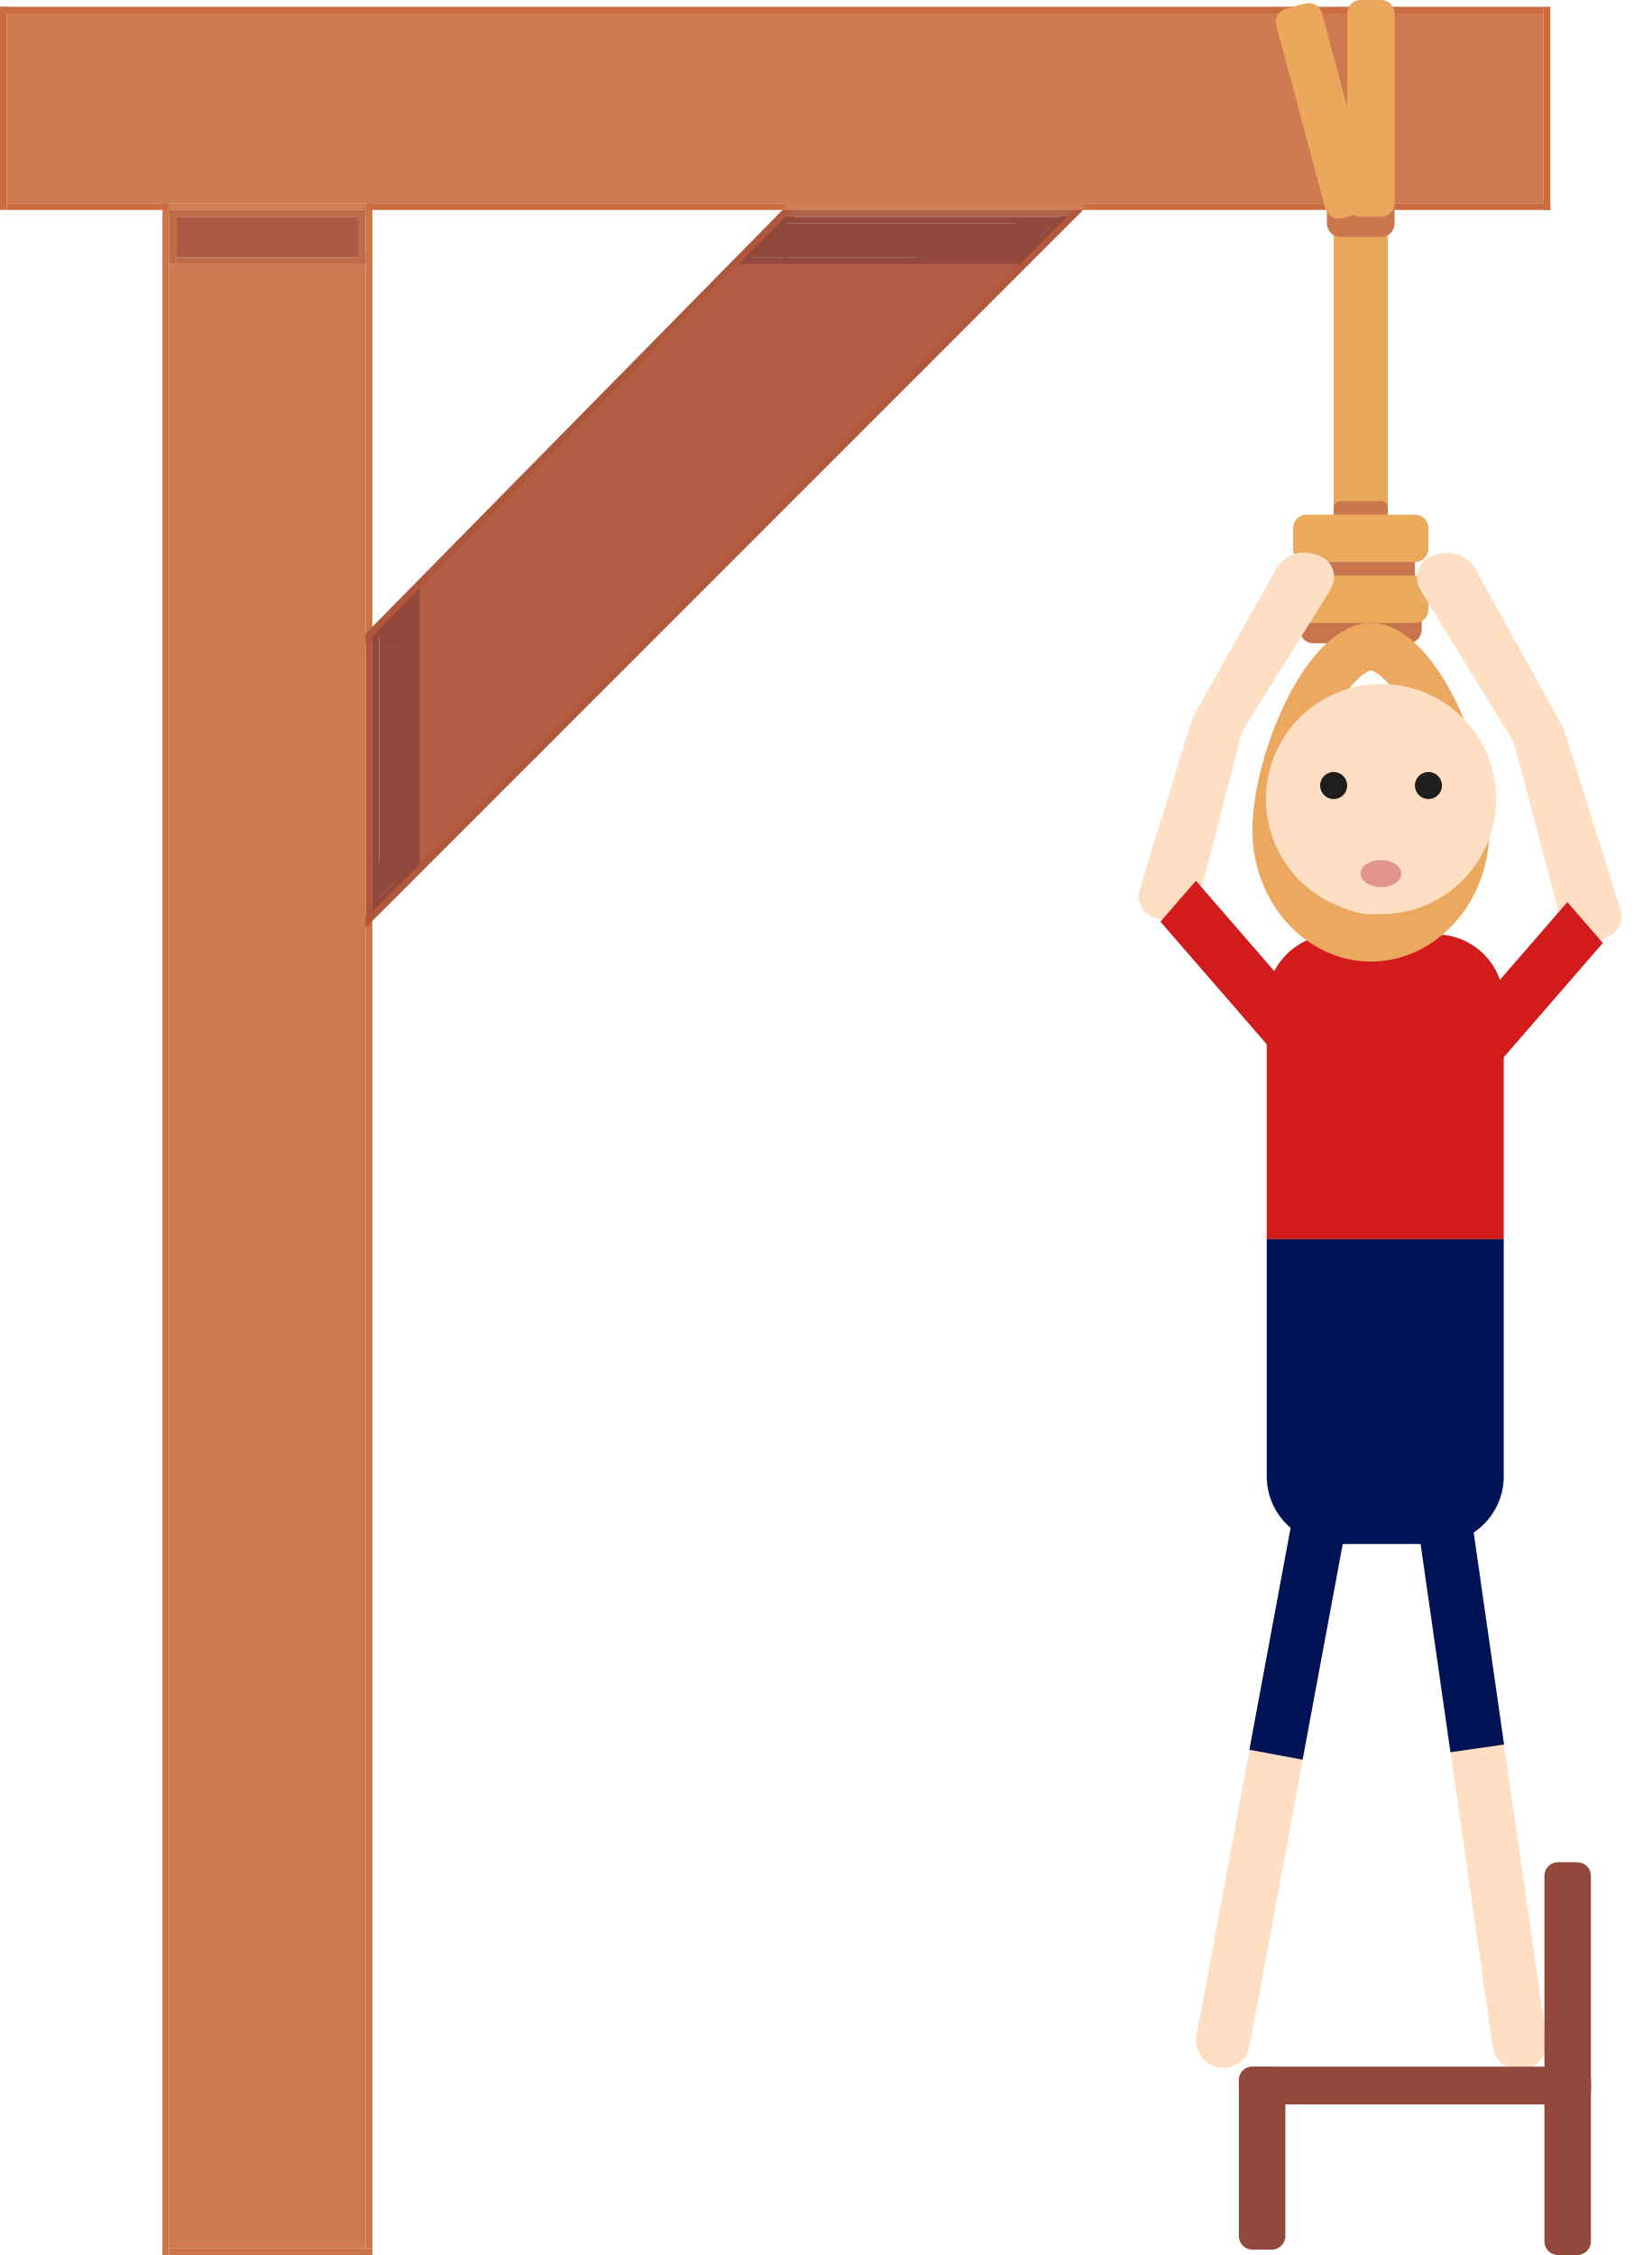
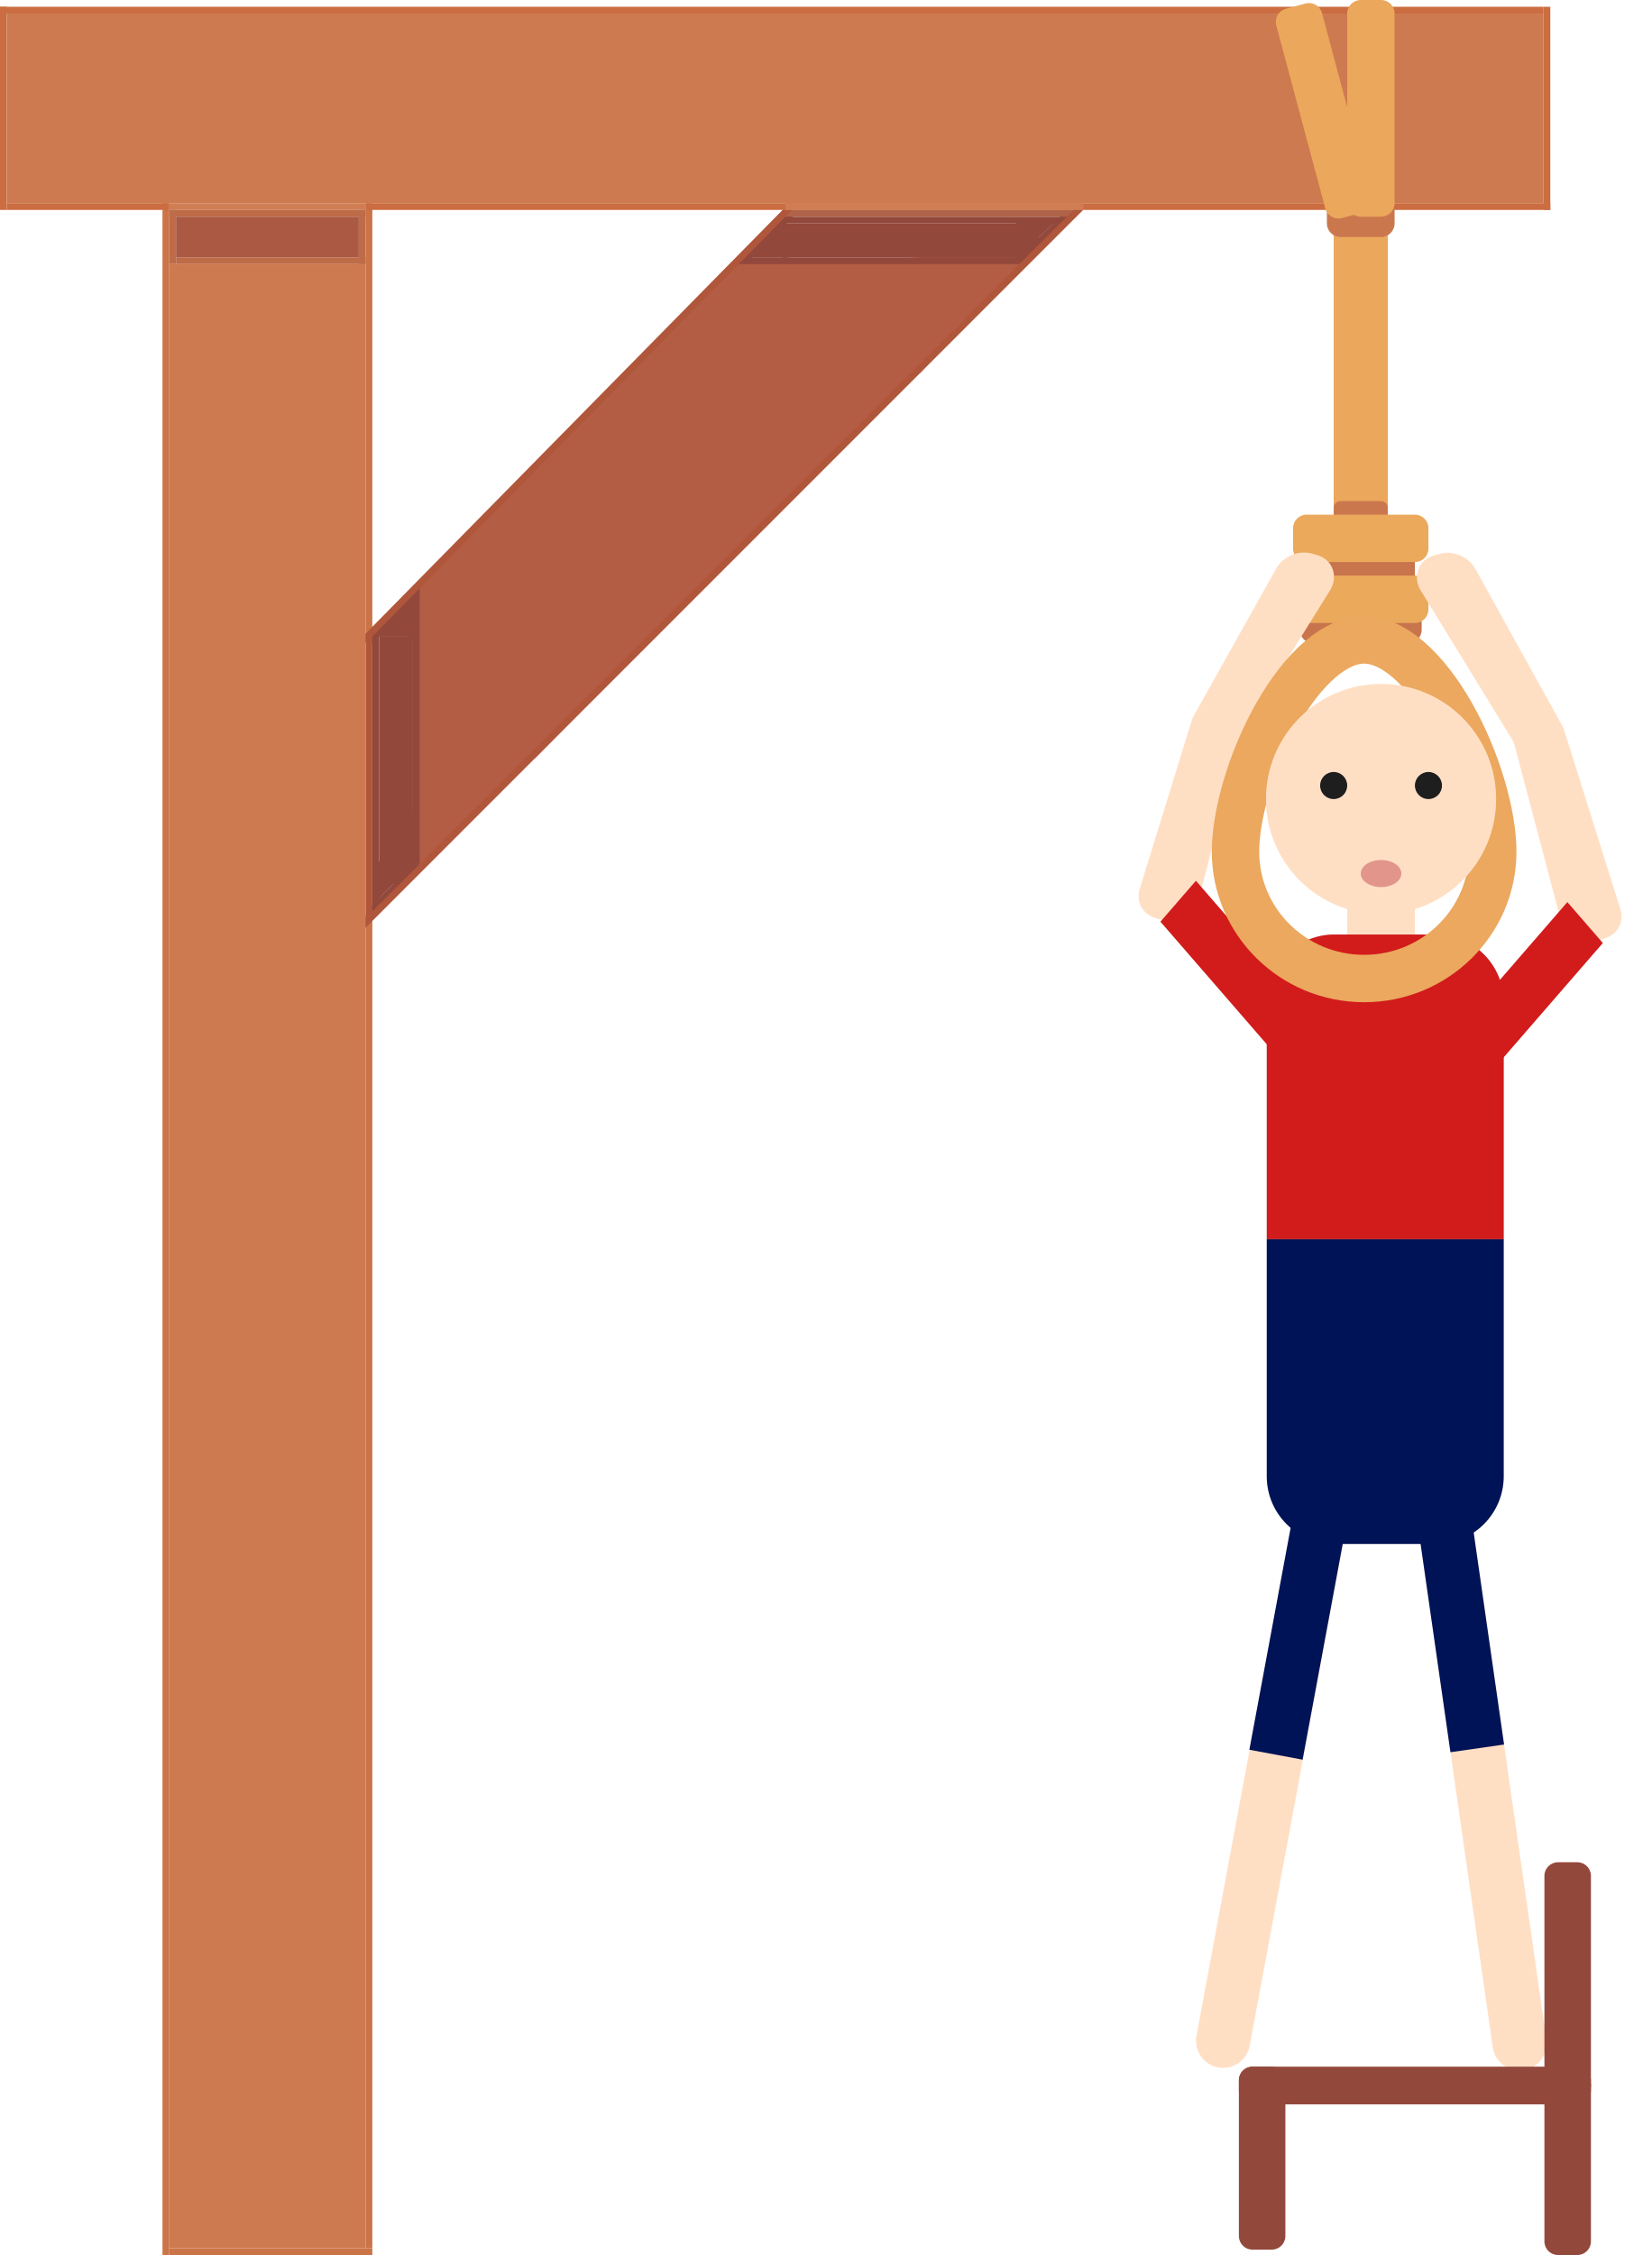
<svg xmlns="http://www.w3.org/2000/svg" width="244" height="333" viewBox="0 0 244 333" fill="none">
  <path d="M72.225 96.52C70.894 100.491 69.534 104.499 68.87 108.646C68.595 110.367 68.445 112.13 68.391 113.874C68.387 113.99 68.417 114.384 68.231 114.431C68.005 114.488 68.055 112.456 68.054 112.428C67.902 108.36 66.199 104.746 65.01 100.922C64.642 99.74 63.546 97.345 65.001 96.43C65.858 95.892 66.609 99.661 66.669 99.934C67.495 103.653 67.648 107.453 67.743 111.251C67.754 111.694 67.752 113.024 67.752 112.58C67.752 110.89 67.52 109.21 67.219 107.55C66.522 103.7 64.706 99.618 65.063 95.64C65.082 95.429 65.786 93.853 65.826 94.239C66.117 97.037 65.817 99.997 65.835 102.808C65.847 104.623 66.427 110.03 66.474 108.215C66.548 105.334 66.267 102.484 66.172 99.61C66.132 98.386 65.436 92.984 67.433 92.478" stroke="#B35D44" stroke-width="3" stroke-linecap="round" />
-   <path d="M64.951 87.839C65.44 88.936 65.527 90.083 65.588 91.274C65.625 91.992 65.591 92.637 65.477 93.339C65.196 95.07 65.531 96.921 65.62 98.654C65.675 99.735 65.661 100.814 65.674 101.895C65.685 102.774 65.769 103.663 65.711 104.541C65.692 104.846 65.569 105.059 65.463 104.625C65.188 103.498 65.124 102.311 64.912 101.17C64.623 99.62 64.278 98.085 64.112 96.514C63.985 95.321 63.96 94.122 63.974 92.923C63.982 92.287 64.056 91.304 64.449 90.754C64.703 90.398 64.805 89.899 64.889 89.464C64.934 89.228 64.894 87.147 64.643 87.162C64.503 87.171 64.756 90.037 64.734 90.378C64.705 90.838 64.606 91.289 64.594 91.751C64.579 92.365 64.591 92.98 64.591 93.593C64.591 96 64.424 98.382 64.591 100.788C64.652 101.659 64.643 102.529 64.643 103.402C64.643 104.524 64.678 105.653 64.62 106.774C64.572 107.72 64.4 108.643 64.229 109.573C64.098 110.283 63.836 110.973 63.78 111.695C63.713 112.563 63.761 113.402 63.769 114.269C63.778 115.32 63.79 116.315 63.963 117.357C64.048 117.869 64.077 118.361 64.077 118.878C64.077 119.858 64.132 116.914 64.283 115.946C64.617 113.798 65.231 111.711 65.454 109.544C65.817 106.022 65.827 102.474 66.237 98.954C66.546 96.303 67.334 93.709 67.368 91.026C67.375 90.488 67.274 89.731 67.62 89.265C67.663 89.206 67.714 89.188 67.751 89.273C68.039 89.939 68.05 90.851 68.094 91.552C68.301 94.876 67.906 98.182 67.743 101.496C67.648 103.406 67.628 105.338 67.728 107.248C67.743 107.534 67.763 107.82 67.777 108.107C67.789 108.35 67.76 107.619 67.751 107.375C67.674 105.315 67.634 103.256 67.5 101.198C67.37 99.203 67.177 97.147 67.357 95.146C67.42 94.439 67.732 93.565 68.46 93.299C69.394 92.956 69.689 94.165 69.797 94.84C69.992 96.063 70.002 97.332 70.008 98.567C70.018 100.537 69.939 102.505 69.654 104.454C69.533 105.281 69.44 106.16 69.254 106.976C69.025 107.98 69.853 105.004 70.225 104.044C71.015 102.005 72.117 100.132 73.251 98.275C73.535 97.809 73.82 97.346 74.082 96.867C74.256 96.55 74.408 96.207 74.636 95.924C75.004 95.47 75.061 96.856 75.073 96.93C75.608 100.06 76.077 103.213 76.385 106.374C76.484 107.393 76.697 108.519 76.622 109.552C76.601 109.838 76.584 109.028 76.585 109.017C76.679 107.063 77.486 104.644 76.133 102.951C75.808 102.544 75.45 102.759 75.099 103.02C73.885 103.923 72.745 104.934 71.556 105.871C70.87 106.413 70.173 106.973 69.662 107.696C69.508 107.915 69.111 108.363 69.111 108.653C69.111 108.941 69.606 108.331 69.757 108.086C70.583 106.739 71.175 105.266 72.042 103.94C73.141 102.259 74.492 100.824 76.053 99.579C76.104 99.539 77.566 98.316 77.516 98.284C77.403 98.211 77.288 98.43 77.19 98.524C76.726 98.967 76.385 99.526 76.05 100.071C75.215 101.431 74.409 102.794 73.391 104.026C72.647 104.926 71.864 105.884 70.996 106.667C70.795 106.848 70.579 107.018 70.345 107.155C70.154 107.267 70.061 107.289 70.202 107.057C71.373 105.131 72.707 103.198 74.185 101.499C74.564 101.063 75.002 100.605 75.27 100.085C75.547 99.55 74.666 100.22 74.602 100.279C73.474 101.308 72.757 102.635 72.185 104.038C71.74 105.129 71.194 106.191 70.797 107.3C70.738 107.462 70.35 108.448 70.737 108.485C71.442 108.553 72.234 107.885 72.802 107.566C73.979 106.905 75.135 106.571 76.482 106.534C77.108 106.516 77.735 106.528 78.362 106.525C78.931 106.522 79.579 106.574 80.133 106.398C80.561 106.261 80.533 105.874 80.533 105.498C80.533 105.02 80.454 105.801 80.424 105.9C79.762 108.092 77.477 109.303 75.362 109.625C74.93 109.69 74.216 109.837 73.802 109.616C73.71 109.567 73.51 109.323 73.476 109.486C73.337 110.151 72.954 110.807 72.665 111.418C72.558 111.643 72.473 111.883 72.385 112.117C72.339 112.24 72.254 112.619 72.254 112.487C72.254 112.031 72.437 111.557 72.539 111.12C72.818 109.928 72.965 108.785 73.71 107.774C74.447 106.776 75.384 105.873 76.344 105.099C76.995 104.575 77.662 103.995 78.39 103.581C78.674 103.42 78.72 103.454 78.73 103.789C78.754 104.573 78.476 105.301 78.121 105.987C77.262 107.649 75.798 108.816 74.745 110.33C74.578 110.571 74.822 109.916 74.833 109.888C75.143 109.114 75.355 108.292 75.773 107.566C76.433 106.42 77.702 105.47 78.984 105.154C79.521 105.022 79.254 105.837 79.201 106.129C79.004 107.221 78.696 108.447 78.076 109.382C77.754 109.866 77.268 110.195 76.733 110.394C76.414 110.512 76.054 110.541 75.75 110.7C75.364 110.903 75.289 111.477 74.927 111.73C74.606 111.955 74.175 111.999 73.836 112.221C72.368 113.185 70.791 113.972 69.191 114.685C68.842 114.841 68.456 115.031 68.08 115.104C67.891 115.141 67.94 115.029 67.997 114.893C68.383 113.981 69.165 113.232 69.888 112.586C70.368 112.157 70.923 111.893 71.474 111.577C71.911 111.326 72.191 111.015 72.511 110.625C73.309 109.65 74.176 108.889 75.339 108.399" stroke="#B35D44" stroke-width="3" stroke-linecap="round" />
+   <path d="M64.951 87.839C65.439 88.936 65.527 90.083 65.588 91.274C65.625 91.992 65.591 92.637 65.477 93.339C65.196 95.07 65.531 96.921 65.62 98.654C65.675 99.735 65.661 100.814 65.674 101.895C65.685 102.774 65.769 103.663 65.711 104.541C65.691 104.846 65.569 105.059 65.463 104.625C65.188 103.498 65.124 102.311 64.911 101.17C64.623 99.62 64.278 98.085 64.112 96.514C63.985 95.321 63.96 94.122 63.974 92.923C63.982 92.287 64.056 91.304 64.449 90.754C64.702 90.398 64.805 89.899 64.889 89.464C64.934 89.228 64.894 87.147 64.643 87.162C64.502 87.171 64.756 90.037 64.734 90.378C64.705 90.838 64.606 91.289 64.594 91.751C64.579 92.365 64.591 92.98 64.591 93.593C64.591 96 64.424 98.382 64.591 100.788C64.652 101.659 64.643 102.529 64.643 103.402C64.643 104.524 64.678 105.653 64.62 106.774C64.571 107.72 64.399 108.643 64.229 109.573C64.098 110.283 63.836 110.973 63.78 111.695C63.713 112.563 63.761 113.402 63.769 114.269C63.778 115.32 63.79 116.315 63.963 117.357C64.048 117.869 64.077 118.361 64.077 118.878C64.077 119.858 64.132 116.914 64.283 115.946C64.617 113.798 65.231 111.711 65.454 109.544C65.817 106.022 65.827 102.474 66.237 98.954C66.546 96.303 67.334 93.709 67.368 91.026C67.375 90.488 67.274 89.731 67.62 89.265C67.663 89.206 67.714 89.188 67.751 89.273C68.039 89.939 68.05 90.851 68.094 91.552C68.301 94.876 67.906 98.182 67.743 101.496C67.648 103.406 67.628 105.338 67.728 107.248C67.743 107.534 67.763 107.82 67.777 108.107C67.789 108.35 67.76 107.619 67.751 107.375C67.674 105.315 67.634 103.256 67.5 101.198C67.37 99.203 67.177 97.147 67.357 95.146C67.42 94.439 67.732 93.565 68.46 93.299C69.394 92.956 69.689 94.165 69.797 94.84C69.992 96.063 70.001 97.332 70.008 98.567C70.018 100.537 69.939 102.505 69.654 104.454C69.533 105.281 69.44 106.16 69.254 106.976C69.025 107.98 69.853 105.004 70.225 104.044C71.015 102.005 72.117 100.132 73.251 98.275C73.535 97.809 73.82 97.346 74.082 96.867C74.255 96.55 74.408 96.207 74.636 95.924C75.004 95.47 75.061 96.856 75.073 96.93C75.608 100.06 76.077 103.213 76.385 106.374C76.484 107.393 76.697 108.519 76.622 109.552C76.601 109.838 76.584 109.028 76.584 109.017C76.679 107.063 77.486 104.644 76.133 102.951C75.808 102.544 75.45 102.759 75.099 103.02C73.885 103.923 72.745 104.934 71.556 105.871C70.87 106.413 70.173 106.973 69.662 107.696C69.508 107.915 69.111 108.363 69.111 108.653C69.111 108.941 69.606 108.331 69.757 108.086C70.583 106.739 71.175 105.266 72.042 103.94C73.141 102.259 74.492 100.824 76.053 99.579C76.104 99.539 77.566 98.316 77.516 98.284C77.403 98.211 77.288 98.43 77.19 98.524C76.726 98.967 76.385 99.526 76.05 100.071C75.215 101.431 74.409 102.794 73.391 104.026C72.647 104.926 71.864 105.884 70.996 106.667C70.795 106.848 70.579 107.018 70.345 107.155C70.154 107.267 70.061 107.289 70.202 107.057C71.373 105.131 72.707 103.198 74.185 101.499C74.564 101.063 75.001 100.605 75.27 100.085C75.547 99.55 74.666 100.22 74.602 100.279C73.474 101.308 72.757 102.635 72.185 104.038C71.74 105.129 71.194 106.191 70.796 107.3C70.738 107.462 70.35 108.448 70.737 108.485C71.442 108.553 72.234 107.885 72.802 107.566C73.979 106.905 75.135 106.571 76.482 106.534C77.108 106.516 77.735 106.528 78.361 106.525C78.931 106.522 79.579 106.574 80.133 106.398C80.561 106.261 80.533 105.874 80.533 105.498C80.533 105.02 80.454 105.801 80.424 105.9C79.762 108.092 77.477 109.303 75.362 109.625C74.93 109.69 74.216 109.837 73.802 109.616C73.71 109.567 73.51 109.323 73.476 109.486C73.337 110.151 72.954 110.807 72.665 111.418C72.558 111.643 72.473 111.883 72.385 112.117C72.339 112.24 72.254 112.619 72.254 112.487C72.254 112.031 72.437 111.557 72.539 111.12C72.818 109.928 72.965 108.785 73.71 107.774C74.447 106.776 75.384 105.873 76.344 105.099C76.995 104.575 77.662 103.995 78.39 103.581C78.674 103.42 78.72 103.454 78.73 103.789C78.754 104.573 78.476 105.301 78.121 105.987C77.262 107.649 75.798 108.816 74.745 110.33C74.578 110.571 74.822 109.916 74.833 109.888C75.143 109.114 75.355 108.292 75.773 107.566C76.433 106.42 77.702 105.47 78.984 105.154C79.521 105.022 79.254 105.837 79.201 106.129C79.004 107.221 78.696 108.447 78.076 109.382C77.754 109.866 77.268 110.195 76.733 110.394C76.414 110.512 76.054 110.541 75.75 110.7C75.364 110.903 75.289 111.477 74.927 111.73C74.606 111.955 74.175 111.999 73.836 112.221C72.368 113.185 70.791 113.972 69.191 114.685C68.842 114.841 68.456 115.031 68.08 115.104C67.891 115.141 67.939 115.029 67.997 114.893C68.383 113.981 69.165 113.232 69.888 112.586C70.368 112.157 70.923 111.893 71.474 111.577C71.911 111.326 72.191 111.015 72.511 110.625C73.309 109.65 74.176 108.889 75.339 108.399" stroke="#B35D44" stroke-width="3" stroke-linecap="round" />
  <path d="M75.493 109.908C75.371 109.578 73.403 110.67 73.242 110.75C72.164 111.282 71.019 111.704 69.962 112.274C69.5 112.523 68.855 112.89 68.64 113.41C68.544 113.641 68.69 113.585 68.831 113.471C69.605 112.844 70.144 111.808 70.431 110.868C70.987 109.044 70.709 107.073 71.254 105.247C71.259 105.229 71.275 105.087 71.248 105.218C71.197 105.469 71.183 105.733 71.151 105.987C70.974 107.394 70.893 108.79 70.865 110.209C70.848 111.068 70.819 111.923 70.608 112.759C70.519 113.112 70.467 113.568 70.197 113.832C70.071 113.955 69.966 114.02 69.791 114.02C69.563 114.02 69.703 113.311 69.717 113.199C69.826 112.317 70.041 111.351 70.451 110.559C70.554 110.359 70.744 110.171 70.814 109.96" stroke="#B35D44" stroke-width="3" stroke-linecap="round" />
  <path d="M67.523 111.209C67.523 112.8 67.418 114.329 66.997 115.871C66.811 116.551 66.568 117.214 66.426 117.906C66.324 118.398 66.295 118.901 66.237 119.399C66.187 119.829 66.134 121.021 65.543 121.154C64.872 121.305 65.087 122.282 64.683 122.701C64.609 122.777 64.064 123.156 64.163 122.84C64.414 122.034 64.92 121.38 65.469 120.76C67.27 118.724 69.2 116.818 71.102 114.876C72.519 113.43 73.854 112.062 75.773 111.322C76.459 111.058 77.178 110.887 77.859 110.614C77.988 110.562 78.345 110.451 78.37 110.273C78.433 109.824 77.34 110.015 77.127 110.059C75.744 110.341 74.761 111.622 74.116 112.8C73.643 113.664 73.351 114.573 72.562 115.211C72.136 115.556 71.694 115.876 71.276 116.232C70.741 116.69 70.367 117.323 69.865 117.82C69.25 118.428 68.419 118.553 67.677 118.924C67.14 119.193 66.687 119.679 66.288 120.121C65.969 120.476 65.572 120.801 65.323 121.214C65.168 121.472 64.995 121.822 64.746 122.004C64.488 122.192 64.451 122.29 64.334 122.585C64.264 122.762 64.129 123.087 64.129 123.285C64.129 123.377 64.318 123.76 64.437 123.69C64.594 123.598 64.734 123.269 64.849 123.129C65.179 122.725 65.552 122.438 65.977 122.143C66.71 121.634 67.514 121.277 68.04 120.52C68.577 119.748 69.162 119.166 69.917 118.612C71.052 117.779 72.054 116.729 72.931 115.631C73.391 115.054 73.997 114.624 74.485 114.075C74.757 113.769 74.958 113.391 75.276 113.135C75.448 112.997 75.686 112.929 75.842 112.782C76.059 112.579 76.151 112.321 76.293 112.062C76.422 111.827 76.634 111.59 76.673 111.313C76.691 111.188 76.666 111.263 76.613 111.322C76.402 111.559 76.145 111.759 75.89 111.944C74.865 112.685 73.685 113.164 72.662 113.919C71.444 114.818 70.261 115.745 69.088 116.704C68.426 117.245 67.747 117.842 67.203 118.508C66.688 119.139 66.254 119.832 65.723 120.445C65.346 120.881 64.913 121.289 64.594 121.773C64.453 121.987 64.309 122.217 64.129 122.4C63.911 122.621 63.681 122.847 63.626 123.169C63.572 123.484 63.614 123.839 63.614 124.158C63.614 124.341 63.586 124.724 63.434 124.846C63.263 124.985 63.125 125.226 62.957 125.378C62.776 125.544 62.698 125.73 62.557 125.913C62.472 126.024 62.347 126.1 62.278 126.223C62.162 126.428 62.116 126.068 62.1 125.983C62.016 125.521 62.052 124.978 62.075 124.508C62.087 124.253 62.13 123.996 62.175 123.745C62.265 123.232 62.226 122.698 62.226 122.18C62.226 121.717 62.199 121.244 62.289 120.787C62.354 120.456 62.441 120.135 62.472 119.798C62.536 119.095 62.535 118.397 62.535 117.692C62.535 116.935 62.535 116.177 62.535 115.42C62.535 114.354 62.642 113.292 62.637 112.227C62.632 110.95 62.529 109.677 62.546 108.399C62.556 107.614 62.61 106.83 62.575 106.045C62.532 105.089 62.555 104.151 62.583 103.197C62.608 102.351 62.648 101.509 62.689 100.664C62.795 98.479 62.798 96.317 62.637 94.131C62.584 93.399 62.559 92.652 62.472 91.922C62.413 91.43 62.175 91.003 62.175 90.491C62.175 89.797 62.09 89.151 62.226 88.464" stroke="#B35D44" stroke-width="3" stroke-linecap="round" />
  <path d="M109.638 39.641C109.971 39.641 110.281 39.805 110.598 39.89C111.486 40.129 112.368 40.311 113.289 40.318C115.684 40.337 118.072 40.221 120.465 40.214C122.688 40.207 124.902 39.965 127.122 39.89C128.679 39.837 130.244 39.703 131.801 39.693C133.988 39.68 136.16 39.381 138.344 39.381C140.268 39.381 142.23 39.345 144.143 39.109C145.35 38.961 146.583 38.821 147.794 38.757C147.862 38.753 147.995 38.653 148 38.768C148.006 38.929 147.916 39.051 147.834 39.184C147.483 39.755 146.828 40.24 146.343 40.682C145.913 41.074 145.397 41.289 144.937 41.631C144.547 41.921 144.185 42.257 143.8 42.556C142.915 43.245 141.985 43.864 141.106 44.563C140.363 45.154 139.834 45.831 139.306 46.619C138.53 47.777 137.663 48.972 136.664 49.941C135.552 51.019 134.131 51.604 133.164 52.839C132.648 53.497 132.386 54.367 131.984 55.097C131.628 55.743 131.218 56.345 130.567 56.711C130.136 56.953 129.65 57.162 129.182 57.315C129.093 57.344 128.338 57.65 128.702 57.65C129.75 57.65 130.652 56.427 131.276 55.736C132.973 53.855 134.839 52.304 136.927 50.896C137.239 50.685 137.578 50.495 137.872 50.257C138.074 50.093 138.265 49.926 138.438 49.73C138.748 49.38 138.891 48.92 139.161 48.539C139.739 47.719 140.526 46.998 141.266 46.327C141.595 46.028 141.89 45.684 142.269 45.448C142.633 45.22 143.006 45.009 143.343 44.739C144.075 44.153 144.488 43.396 144.709 42.504" stroke="#B35D44" stroke-width="3" stroke-linecap="round" />
-   <path d="M144.143 39.641C143.406 40.387 142.529 40.988 141.755 41.694C140.424 42.907 139.201 44.191 138.112 45.633C136.915 47.217 135.878 48.954 134.475 50.369C133.528 51.325 132.379 52.156 131.07 52.503C130.846 52.563 129.75 52.852 129.55 52.549C129.448 52.394 129.968 51.865 130.042 51.786C130.623 51.159 131.233 50.559 131.83 49.947C132.614 49.143 133.356 48.282 134.027 47.379C134.394 46.885 134.71 46.283 135.172 45.87C135.186 45.858 135.342 45.7 135.327 45.829C135.279 46.237 135.013 46.679 134.841 47.038C134.026 48.739 133.216 50.452 132.327 52.116C131.572 53.529 130.703 54.834 129.519 55.915C128.703 56.66 127.789 57.29 126.899 57.939C126.496 58.233 126.115 58.546 125.725 58.853C125.642 58.918 125.841 58.676 125.902 58.59C126.141 58.253 126.36 57.902 126.593 57.561C128.609 54.613 130.388 51.471 132.873 48.883C135.458 46.19 138.546 44.075 141.552 41.905C141.587 41.88 142.447 41.291 142.36 41.174C142.227 40.993 141.286 41.721 141.212 41.775C140.105 42.584 139.171 43.581 138.235 44.58C137.172 45.715 136.146 46.889 135.127 48.065C133.755 49.646 132.355 51.369 130.582 52.509C130.473 52.579 129.892 53.018 129.984 52.642C130.267 51.5 130.739 50.372 131.161 49.279C131.732 47.801 132.429 46.44 133.247 45.089C133.878 44.047 134.507 43.016 135.39 42.168C135.861 41.716 136.37 41.323 136.938 41.006C137.072 40.931 137.088 40.913 136.989 41.064C136.711 41.489 136.465 41.932 136.218 42.377C134.324 45.785 132.552 49.479 129.63 52.121C127.68 53.886 125.393 55.149 123.351 56.783C123.173 56.925 122.983 57.062 122.822 57.225C122.812 57.235 122.65 57.477 122.634 57.477C122.541 57.477 122.748 57.329 122.808 57.257C123.149 56.849 123.507 56.454 123.831 56.031C125.014 54.485 125.901 52.73 127.165 51.242C128.717 49.415 130.7 47.955 132.578 46.494C133.995 45.393 135.379 44.284 136.529 42.891C136.961 42.369 137.379 41.829 137.641 41.197C137.831 40.736 137.345 41.827 137.324 41.865C136.325 43.614 135.052 45.232 133.704 46.714C131.857 48.745 129.733 50.955 127.116 51.942C126.989 51.99 127.09 51.769 127.096 51.751C127.294 51.21 127.626 50.708 127.95 50.239C129.126 48.542 130.73 47.164 132.379 45.954C135.032 44.005 137.974 42.473 140.546 40.41C140.586 40.378 141.188 39.797 140.932 40.092C140.323 40.793 139.665 41.458 138.975 42.076C137.541 43.359 136.027 44.585 134.43 45.656C132.476 46.966 130.347 47.957 128.213 48.923C125.834 50.001 123.45 51.066 121.065 52.133C119.992 52.613 118.729 53.036 117.777 53.752C117.514 53.951 118.476 53.745 118.523 53.729C119.995 53.231 121.292 52.062 122.457 51.069C124.902 48.985 127.156 46.608 129.882 44.884C130.018 44.797 130.166 44.684 130.316 44.62C130.446 44.566 130.344 44.911 130.304 45.048C129.687 47.199 128.598 49.244 127.585 51.219C126.211 53.897 124.554 56.93 121.465 57.795C121.191 57.872 120.694 58.053 120.765 57.584C120.823 57.207 120.972 56.829 121.088 56.471C121.394 55.526 121.717 54.589 122.094 53.671C122.661 52.292 123.384 51.033 124.288 49.854C124.783 49.209 125.305 48.508 126.008 48.079C127.549 47.138 126.513 50.553 126.299 50.994C125.74 52.144 124.793 53.3 123.625 53.853C122.633 54.324 121.462 54.079 120.563 53.504C120.023 53.159 119.028 52.423 119.097 51.659C119.142 51.16 120.076 51.024 120.431 50.947C123.31 50.323 125.771 48.696 128.019 46.818C129.133 45.888 130.189 44.974 131.45 44.25C132.228 43.804 133.072 43.464 133.83 42.984C133.898 42.941 134.143 42.816 133.998 42.735C133.609 42.519 133.118 42.406 132.678 42.406C131.554 42.406 130.431 42.661 129.322 42.816C127.64 43.051 125.956 43.261 124.277 43.513C123.496 43.63 122.708 43.753 121.917 43.753C121.885 43.753 121.698 43.776 121.814 43.71C122.147 43.519 122.522 43.387 122.891 43.29C124.498 42.868 126.227 42.855 127.876 42.828C129.981 42.794 132.088 42.859 134.193 42.805C134.936 42.785 135.677 42.739 136.412 42.62C136.736 42.567 137.17 42.517 137.452 42.319C137.672 42.165 136.926 42.07 136.901 42.067C135.95 41.968 134.971 42.06 134.024 42.151C132.052 42.34 130.101 42.419 128.119 42.391C124.769 42.343 121.449 42.005 118.117 41.683C115.645 41.443 113.163 41.117 110.678 41.055C110.193 41.043 109.706 41.042 109.221 41.047C109.127 41.047 108.737 41.004 108.672 41.139C108.629 41.232 110.006 41.475 110.072 41.486C111.603 41.731 113.165 41.789 114.706 41.931C116.931 42.137 119.144 42.388 121.38 42.44C122.222 42.46 123.179 42.354 124.011 42.53C124.352 42.602 123.32 42.62 122.974 42.66C119.249 43.096 115.434 42.764 111.741 43.481C111.447 43.538 111.157 43.612 110.869 43.695C110.766 43.725 110.458 43.783 110.564 43.802C110.695 43.826 110.87 43.804 110.998 43.805C111.745 43.809 112.492 43.83 113.238 43.869C115.229 43.971 117.221 44.106 119.211 44.224C120.924 44.326 122.661 44.473 124.328 44.91C124.464 44.945 125.612 45.158 125.182 45.479C124.44 46.035 123.266 46.056 122.391 46.095C120.529 46.18 118.664 46.155 116.806 46.02C116.085 45.968 115.356 45.91 114.632 45.939C113.974 45.966 115.948 45.991 116.606 45.991C118.729 45.991 120.851 46.048 122.974 46.084C124.688 46.112 126.396 46.159 128.096 46.405C128.339 46.44 128.689 46.454 128.919 46.564C129.041 46.622 128.698 46.731 128.57 46.775C127.267 47.224 125.742 47.15 124.391 47.113C122.196 47.053 120.023 46.692 117.831 46.63C117.308 46.615 116.436 46.506 116.037 46.968C115.841 47.196 115.828 47.511 116.063 47.712C116.731 48.283 117.916 48.218 118.723 48.183C120.461 48.108 122.215 47.74 123.894 47.289C124.801 47.046 126.014 46.832 126.693 46.107C126.969 45.813 127.115 45.333 126.888 44.97C126.342 44.1 124.891 43.789 123.962 43.724C123.19 43.67 122.455 43.833 121.871 44.366C121.804 44.427 121.447 44.663 121.665 44.702C122.326 44.819 122.913 45.039 123.537 45.294C124.614 45.734 125.68 46.267 126.802 46.581C127.393 46.746 128.002 46.814 128.61 46.873C129.297 46.939 127.241 46.702 126.556 46.616" stroke="#B35D44" stroke-width="3" stroke-linecap="round" />
+   <path d="M144.143 39.641C143.406 40.387 142.529 40.988 141.755 41.694C140.424 42.907 139.201 44.191 138.112 45.633C136.915 47.217 135.878 48.954 134.475 50.369C133.528 51.325 132.379 52.156 131.07 52.503C130.845 52.563 129.75 52.852 129.55 52.549C129.447 52.394 129.968 51.865 130.042 51.786C130.623 51.159 131.233 50.559 131.83 49.947C132.614 49.143 133.356 48.282 134.027 47.379C134.394 46.885 134.71 46.283 135.172 45.87C135.186 45.858 135.342 45.7 135.327 45.829C135.279 46.237 135.013 46.679 134.841 47.038C134.026 48.739 133.216 50.452 132.327 52.116C131.572 53.529 130.703 54.834 129.519 55.915C128.703 56.66 127.789 57.29 126.899 57.939C126.496 58.233 126.115 58.546 125.725 58.853C125.642 58.918 125.841 58.676 125.902 58.59C126.141 58.253 126.36 57.902 126.593 57.561C128.609 54.613 130.388 51.471 132.873 48.883C135.458 46.19 138.546 44.075 141.552 41.905C141.587 41.88 142.447 41.291 142.36 41.174C142.227 40.993 141.286 41.721 141.212 41.775C140.105 42.584 139.171 43.581 138.235 44.58C137.172 45.715 136.146 46.889 135.127 48.065C133.755 49.646 132.355 51.369 130.581 52.509C130.473 52.579 129.892 53.018 129.984 52.642C130.266 51.5 130.739 50.372 131.161 49.279C131.732 47.801 132.429 46.44 133.247 45.089C133.878 44.047 134.507 43.016 135.39 42.168C135.861 41.716 136.37 41.323 136.938 41.006C137.072 40.931 137.088 40.913 136.989 41.064C136.711 41.489 136.465 41.932 136.218 42.377C134.324 45.785 132.552 49.479 129.63 52.121C127.68 53.886 125.393 55.149 123.351 56.783C123.173 56.925 122.983 57.062 122.822 57.225C122.812 57.235 122.65 57.477 122.634 57.477C122.541 57.477 122.748 57.329 122.808 57.257C123.149 56.849 123.507 56.454 123.831 56.031C125.014 54.485 125.901 52.73 127.165 51.242C128.717 49.415 130.7 47.955 132.578 46.494C133.995 45.393 135.379 44.284 136.529 42.891C136.961 42.369 137.379 41.829 137.641 41.197C137.831 40.736 137.345 41.827 137.324 41.865C136.325 43.614 135.052 45.232 133.704 46.714C131.857 48.745 129.733 50.955 127.116 51.942C126.989 51.99 127.09 51.769 127.096 51.751C127.294 51.21 127.626 50.708 127.95 50.239C129.126 48.542 130.73 47.164 132.378 45.954C135.032 44.005 137.974 42.473 140.546 40.41C140.586 40.378 141.188 39.797 140.932 40.092C140.323 40.793 139.665 41.458 138.975 42.076C137.541 43.359 136.027 44.585 134.43 45.656C132.475 46.966 130.347 47.957 128.213 48.923C125.834 50.001 123.45 51.066 121.065 52.133C119.992 52.613 118.729 53.036 117.777 53.752C117.513 53.951 118.476 53.745 118.523 53.729C119.994 53.231 121.291 52.062 122.457 51.069C124.902 48.985 127.156 46.608 129.882 44.884C130.018 44.797 130.165 44.684 130.316 44.62C130.446 44.566 130.344 44.911 130.304 45.048C129.687 47.199 128.598 49.244 127.585 51.219C126.211 53.897 124.554 56.93 121.465 57.795C121.191 57.872 120.694 58.053 120.765 57.584C120.823 57.207 120.972 56.829 121.088 56.471C121.394 55.526 121.717 54.589 122.094 53.671C122.661 52.292 123.384 51.033 124.288 49.854C124.783 49.209 125.305 48.508 126.008 48.079C127.549 47.138 126.513 50.553 126.299 50.994C125.74 52.144 124.793 53.3 123.625 53.853C122.633 54.324 121.462 54.079 120.563 53.504C120.023 53.159 119.028 52.423 119.097 51.659C119.142 51.16 120.076 51.024 120.431 50.947C123.31 50.323 125.771 48.696 128.019 46.818C129.132 45.888 130.189 44.974 131.45 44.25C132.227 43.804 133.072 43.464 133.83 42.984C133.897 42.941 134.143 42.816 133.998 42.735C133.609 42.519 133.118 42.406 132.678 42.406C131.554 42.406 130.431 42.661 129.322 42.816C127.64 43.051 125.956 43.261 124.276 43.513C123.495 43.63 122.708 43.753 121.917 43.753C121.885 43.753 121.698 43.776 121.814 43.71C122.147 43.519 122.522 43.387 122.891 43.29C124.498 42.868 126.227 42.855 127.876 42.828C129.981 42.794 132.088 42.859 134.193 42.805C134.936 42.785 135.677 42.739 136.412 42.62C136.736 42.567 137.169 42.517 137.452 42.319C137.672 42.165 136.926 42.07 136.901 42.067C135.95 41.968 134.971 42.06 134.024 42.151C132.052 42.34 130.101 42.419 128.119 42.391C124.769 42.343 121.449 42.005 118.117 41.683C115.645 41.443 113.163 41.117 110.678 41.055C110.193 41.043 109.706 41.042 109.221 41.047C109.127 41.047 108.737 41.004 108.672 41.139C108.628 41.232 110.006 41.475 110.072 41.486C111.603 41.731 113.165 41.789 114.706 41.931C116.931 42.137 119.144 42.388 121.38 42.44C122.222 42.46 123.179 42.354 124.011 42.53C124.352 42.602 123.32 42.62 122.974 42.66C119.249 43.096 115.434 42.764 111.741 43.481C111.447 43.538 111.157 43.612 110.869 43.695C110.766 43.725 110.458 43.783 110.564 43.802C110.695 43.826 110.87 43.804 110.998 43.805C111.745 43.809 112.491 43.83 113.238 43.869C115.229 43.971 117.221 44.106 119.211 44.224C120.924 44.326 122.661 44.473 124.328 44.91C124.464 44.945 125.612 45.158 125.182 45.479C124.44 46.035 123.266 46.056 122.391 46.095C120.529 46.18 118.664 46.155 116.806 46.02C116.085 45.968 115.356 45.91 114.632 45.939C113.974 45.966 115.948 45.991 116.606 45.991C118.729 45.991 120.851 46.048 122.974 46.084C124.688 46.112 126.396 46.159 128.096 46.405C128.338 46.44 128.689 46.454 128.919 46.564C129.041 46.622 128.698 46.731 128.57 46.775C127.267 47.224 125.742 47.15 124.391 47.113C122.196 47.053 120.023 46.692 117.831 46.63C117.308 46.615 116.436 46.506 116.037 46.968C115.841 47.196 115.828 47.511 116.063 47.712C116.731 48.283 117.916 48.218 118.723 48.183C120.461 48.108 122.215 47.74 123.894 47.289C124.801 47.046 126.014 46.832 126.693 46.107C126.968 45.813 127.115 45.333 126.888 44.97C126.342 44.1 124.891 43.789 123.962 43.724C123.189 43.67 122.455 43.833 121.871 44.366C121.804 44.427 121.447 44.663 121.665 44.702C122.326 44.819 122.913 45.039 123.537 45.294C124.614 45.734 125.68 46.267 126.802 46.581C127.393 46.746 128.002 46.814 128.61 46.873C129.297 46.939 127.241 46.702 126.556 46.616" stroke="#B35D44" stroke-width="3" stroke-linecap="round" />
  <path d="M132.375 56.246C132.391 56.17 132.497 56.074 132.542 56.009C132.688 55.799 132.861 55.614 133.009 55.406C133.301 54.994 133.427 54.529 133.669 54.098C133.882 53.72 134.106 53.336 134.413 53.025C134.708 52.726 134.961 52.389 135.239 52.073C135.657 51.598 136.086 51.132 136.505 50.657C137.315 49.739 138.096 48.766 138.995 47.934C139.563 47.409 140.182 46.939 140.74 46.403C140.958 46.194 141.146 45.956 141.363 45.746C141.572 45.543 141.803 45.368 142.024 45.178C142.402 44.853 142.75 44.492 143.146 44.187C143.481 43.929 143.835 43.698 144.153 43.416C144.378 43.216 144.586 42.998 144.853 42.85C145.104 42.712 145.348 42.582 145.584 42.419C145.79 42.278 146.036 42.21 146.25 42.081C146.472 41.946 146.685 41.807 146.912 41.68C147.22 41.509 147.446 41.235 147.655 40.966C147.933 40.608 148.232 40.294 148.558 39.981C148.639 39.903 148.742 39.838 148.827 39.768C148.97 39.652 149.12 39.526 149.238 39.381C149.277 39.333 149.33 39.26 149.356 39.204C149.381 39.151 149.219 39.276 149.203 39.287C148.999 39.425 148.834 39.675 148.619 39.782" stroke="#B35D44" stroke-width="3" stroke-linecap="round" />
  <path d="M134.991 53.878C135.194 53.695 135.329 53.469 135.52 53.278C135.616 53.183 135.725 53.001 135.844 52.942" stroke="#B35D44" stroke-width="3" stroke-linecap="round" />
  <rect x="61.825" y="87.876" width="68.627" height="27.804" transform="rotate(-45.4139 61.8253 87.8757)" fill="#B35D44" />
  <line x1="61.643" y1="87.65" x2="116.643" y2="31.65" stroke="#B35D44" />
  <line x1="78.643" y1="111.65" x2="133.643" y2="55.65" stroke="#B35D44" />
  <line x1="78.643" y1="110.65" x2="133.643" y2="54.65" stroke="#B35D44" />
  <line x1="55.5" y1="94" x2="55.5" y2="134" stroke="#93483C" />
  <line x1="61.5" y1="87" x2="61.5" y2="128" stroke="#93483C" />
  <line x1="54.646" y1="134.646" x2="61.646" y2="127.646" stroke="#93483C" />
  <line x1="54.646" y1="94.646" x2="61.646" y2="87.646" stroke="#93483C" />
  <rect x="56" y="94" width="5" height="34" fill="#93483C" />
  <path d="M58.5 91L61.531 94H55.469L58.5 91Z" fill="#93483C" />
  <path d="M58.5 91L61.531 94H55.469L58.5 91Z" fill="#93483C" />
  <path d="M58.571 129.999L55.143 133.463L55.143 126.536L58.571 129.999Z" fill="#93483C" />
  <path d="M58.571 129.999L55.143 133.463L55.143 126.536L58.571 129.999Z" fill="#93483C" />
  <path d="M58.5 131L55.469 127.25L61.531 127.25L58.5 131Z" fill="#93483C" />
  <path d="M58.5 131L55.469 127.25L61.531 127.25L58.5 131Z" fill="#93483C" />
  <path d="M58 91.5L61 88.469L61 94.531L58 91.5Z" fill="#93483C" />
  <path d="M58 91.5L61 88.469L61 94.531L58 91.5Z" fill="#93483C" />
  <line y1="-0.5" x2="40.833" y2="-0.5" transform="matrix(1 4.28193e-08 4.4622e-08 -1 116.146 32)" stroke="#93483C" />
  <line y1="-0.5" x2="41.854" y2="-0.5" transform="matrix(1 4.28193e-08 4.4622e-08 -1 109 38)" stroke="#93483C" />
  <line y1="-0.5" x2="10.003" y2="-0.5" transform="matrix(-0.714359 0.69978 0.714359 0.69978 158 32)" stroke="#93483C" />
  <line y1="-0.5" x2="10.003" y2="-0.5" transform="matrix(-0.714359 0.69978 0.714359 0.69978 117.167 32)" stroke="#93483C" />
  <rect width="5" height="34.708" transform="matrix(-4.4622e-08 1 1 4.28193e-08 116.146 33)" fill="#93483C" />
  <path d="M113.083 35.5L116.146 38.531L116.146 32.469L113.083 35.5Z" fill="#93483C" />
  <path d="M113.083 35.5L116.146 38.531L116.146 32.469L113.083 35.5Z" fill="#93483C" />
-   <path d="M152.895 35.571L156.431 32.143H149.359L152.895 35.571Z" fill="#93483C" />
-   <path d="M152.895 35.571L156.431 32.143H149.359L152.895 35.571Z" fill="#93483C" />
+   <path d="M152.895 35.571L156.43 32.143H149.359L152.895 35.571Z" fill="#93483C" />
+   <path d="M152.895 35.571L156.43 32.143H149.359L152.895 35.571Z" fill="#93483C" />
  <path d="M153.917 35.5L150.089 32.469L150.089 38.531L153.917 35.5Z" fill="#93483C" />
  <path d="M153.917 35.5L150.089 32.469L150.089 38.531L153.917 35.5Z" fill="#93483C" />
  <path d="M113.594 35L110.499 38L116.688 38L113.594 35Z" fill="#93483C" />
  <path d="M113.594 35L110.499 38L116.688 38L113.594 35Z" fill="#93483C" />
  <line x1="116" y1="31.5" x2="159" y2="31.5" stroke="#AF6348" />
  <line x1="54.5" y1="30" x2="54.5" y2="94" stroke="#CB7448" />
  <line x1="25" y1="332.5" x2="55" y2="332.5" stroke="#CB7448" />
  <line x1="24.5" y1="333" x2="24.5" y2="30" stroke="#CB7448" />
  <line x1="54.5" y1="332" x2="54.5" y2="135" stroke="#CB7448" />
  <line x1="53.644" y1="94.649" x2="116.644" y2="30.649" stroke="#B0563B" />
  <line x1="53.646" y1="136.646" x2="159.646" y2="30.646" stroke="#B0563B" />
  <line x1="54.5" y1="94" x2="54.5" y2="136" stroke="#B0563B" />
  <line x1="25" y1="30.5" x2="1" y2="30.5" stroke="#CB6D41" />
  <line x1="0.5" y1="31" x2="0.5" y2="1" stroke="#CB6D41" />
  <line y1="1.5" x2="228" y2="1.5" stroke="#CB6D41" />
  <line x1="228.5" y1="1" x2="228.5" y2="31" stroke="#CB6D41" />
  <line x1="117" y1="30.5" x2="54" y2="30.5" stroke="#CB6D41" />
  <line x1="116" y1="30.5" x2="229" y2="30.5" stroke="#CB6D41" />
  <rect x="1" y="2" width="227" height="28" fill="#CD7A50" />
  <line x1="25" y1="30.5" x2="54" y2="30.5" stroke="#D07D53" />
  <line x1="116" y1="30.5" x2="160" y2="30.5" stroke="#D07D53" />
  <line x1="25" y1="31.5" x2="54" y2="31.5" stroke="#BE6B47" />
  <line x1="25.5" y1="31" x2="25.5" y2="39" stroke="#BE6B47" />
  <line x1="26" y1="38.5" x2="54" y2="38.5" stroke="#BE6B47" />
  <line x1="53.5" y1="39" x2="53.5" y2="31" stroke="#BE6B47" />
  <rect x="26" y="32" width="27" height="6" fill="#AB5942" />
  <rect x="25" y="39" width="29" height="293" fill="#CD7A50" />
  <rect x="197" y="30" width="8" height="50" rx="2" fill="#EBA75C" />
  <rect x="196" y="29" width="10" height="6" rx="2" fill="#CB774E" />
  <rect x="197" y="74" width="8" height="6" rx="1" fill="#CB774E" />
  <rect x="199" width="7" height="32" rx="2" fill="#EBA75C" />
  <rect x="188" y="1.812" width="7" height="32" rx="2" transform="rotate(-15 188 1.81177)" fill="#EBA75C" />
  <rect x="193" y="81" width="16" height="7" rx="2" fill="#C8744C" />
  <rect x="191" y="76" width="20" height="7" rx="2" fill="#EBA95C" />
  <rect x="192" y="90" width="18" height="5" rx="2" fill="#C8744C" />
  <rect x="191" y="85" width="20" height="7" rx="2" fill="#EBA95C" />
  <rect x="199" y="126" width="10" height="12" fill="#FFDFC4" />
  <rect x="191.54" y="221" width="8" height="85" rx="4" transform="rotate(10.534 191.54 221)" fill="#FFDFC4" />
  <rect x="209" y="222.135" width="8" height="85" rx="4" transform="rotate(-8.16116 209 222.135)" fill="#FFDFC4" />
  <rect x="187.118" y="138" width="35" height="90" rx="10" fill="#D9D9D9" />
  <path d="M187.118 148C187.118 142.477 191.595 138 197.118 138H212.118C217.641 138 222.118 142.477 222.118 148V183H187.118V148Z" fill="#D21B1B" />
  <path d="M222.118 218C222.118 223.523 217.641 228 212.118 228L197.118 228C191.595 228 187.118 223.523 187.118 218L187.118 183L222.118 183L222.118 218Z" fill="#001356" />
  <rect x="209" y="222.135" width="8" height="36.993" transform="rotate(-8.16116 209 222.135)" fill="#001356" />
  <path d="M239.352 134.268C239.96 136.203 238.909 138.083 236.922 138.615L236.108 138.833C233.755 139.464 231.1 137.962 230.49 135.654L223.748 110.153C223.649 109.78 223.492 109.416 223.281 109.073L209.884 87.243C208.576 85.112 209.529 82.619 211.896 81.984L212.696 81.77C214.672 81.241 216.936 82.217 217.943 84.032L230.739 107.116C230.873 107.357 230.981 107.608 231.062 107.865L239.352 134.268Z" fill="#FFDFC4" />
  <path d="M168.348 131.272C167.752 133.202 168.804 135.072 170.784 135.602L171.509 135.797C173.873 136.43 176.537 134.912 177.134 132.592L183.28 108.695C183.38 108.305 183.545 107.924 183.767 107.566L196.445 87.211C197.774 85.076 196.825 82.565 194.447 81.928L193.737 81.738C191.768 81.21 189.512 82.177 188.5 83.983L176.362 105.639C176.221 105.891 176.108 106.154 176.025 106.422L168.348 131.272Z" fill="#FFDFC4" />
  <rect width="8" height="23.681" transform="matrix(-0.655362 -0.755315 0.655362 -0.755315 221.243 157.142)" fill="#D21B1B" />
  <rect width="8" height="27.849" transform="matrix(0.655362 -0.755315 -0.655362 -0.755315 189.661 157.142)" fill="#D21B1B" />
  <rect x="191.311" y="222.021" width="8" height="36.993" transform="rotate(10.534 191.311 222.021)" fill="#001356" />
-   <path d="M216.5 122.494C216.5 131.701 209.884 138.5 202.5 138.5C195.116 138.5 188.5 131.701 188.5 122.494C188.5 117.763 190.276 110.678 193.25 104.784C194.726 101.858 196.4 99.424 198.117 97.77C199.849 96.101 201.326 95.5 202.5 95.5C203.674 95.5 205.151 96.101 206.883 97.77C208.6 99.424 210.274 101.858 211.75 104.784C214.724 110.678 216.5 117.763 216.5 122.494Z" stroke="#EBA85E" stroke-width="7" />
+   <path d="M220.5 125.763C220.5 136.072 212.032 144.5 201.5 144.5C190.968 144.5 182.5 136.072 182.5 125.763C182.5 120.366 184.785 112.268 188.632 105.507C190.538 102.158 192.724 99.324 195.015 97.366C197.309 95.406 199.492 94.5 201.5 94.5C203.509 94.5 205.691 95.406 207.985 97.366C210.277 99.324 212.463 102.158 214.368 105.507C218.215 112.268 220.5 120.366 220.5 125.763Z" stroke="#EBA85E" stroke-width="7" />
  <circle cx="204" cy="118" r="17" fill="#FFDFC4" />
  <circle cx="211" cy="116" r="2" fill="#1E1E1E" />
  <circle cx="197" cy="116" r="2" fill="#1E1E1E" />
  <ellipse cx="204" cy="129" rx="3" ry="2" fill="#E1958B" />
  <rect x="183" y="305.192" width="6.868" height="27.014" rx="2" fill="#93483C" />
  <rect x="228.132" y="305.986" width="6.868" height="27.014" rx="2" fill="#93483C" />
  <rect x="235" y="305.192" width="5.562" height="52" rx="2" transform="rotate(90 235 305.192)" fill="#93483C" />
  <rect x="235" y="309.959" width="6.868" height="34.959" rx="2" transform="rotate(-180 235 309.959)" fill="#93483C" />
</svg>
